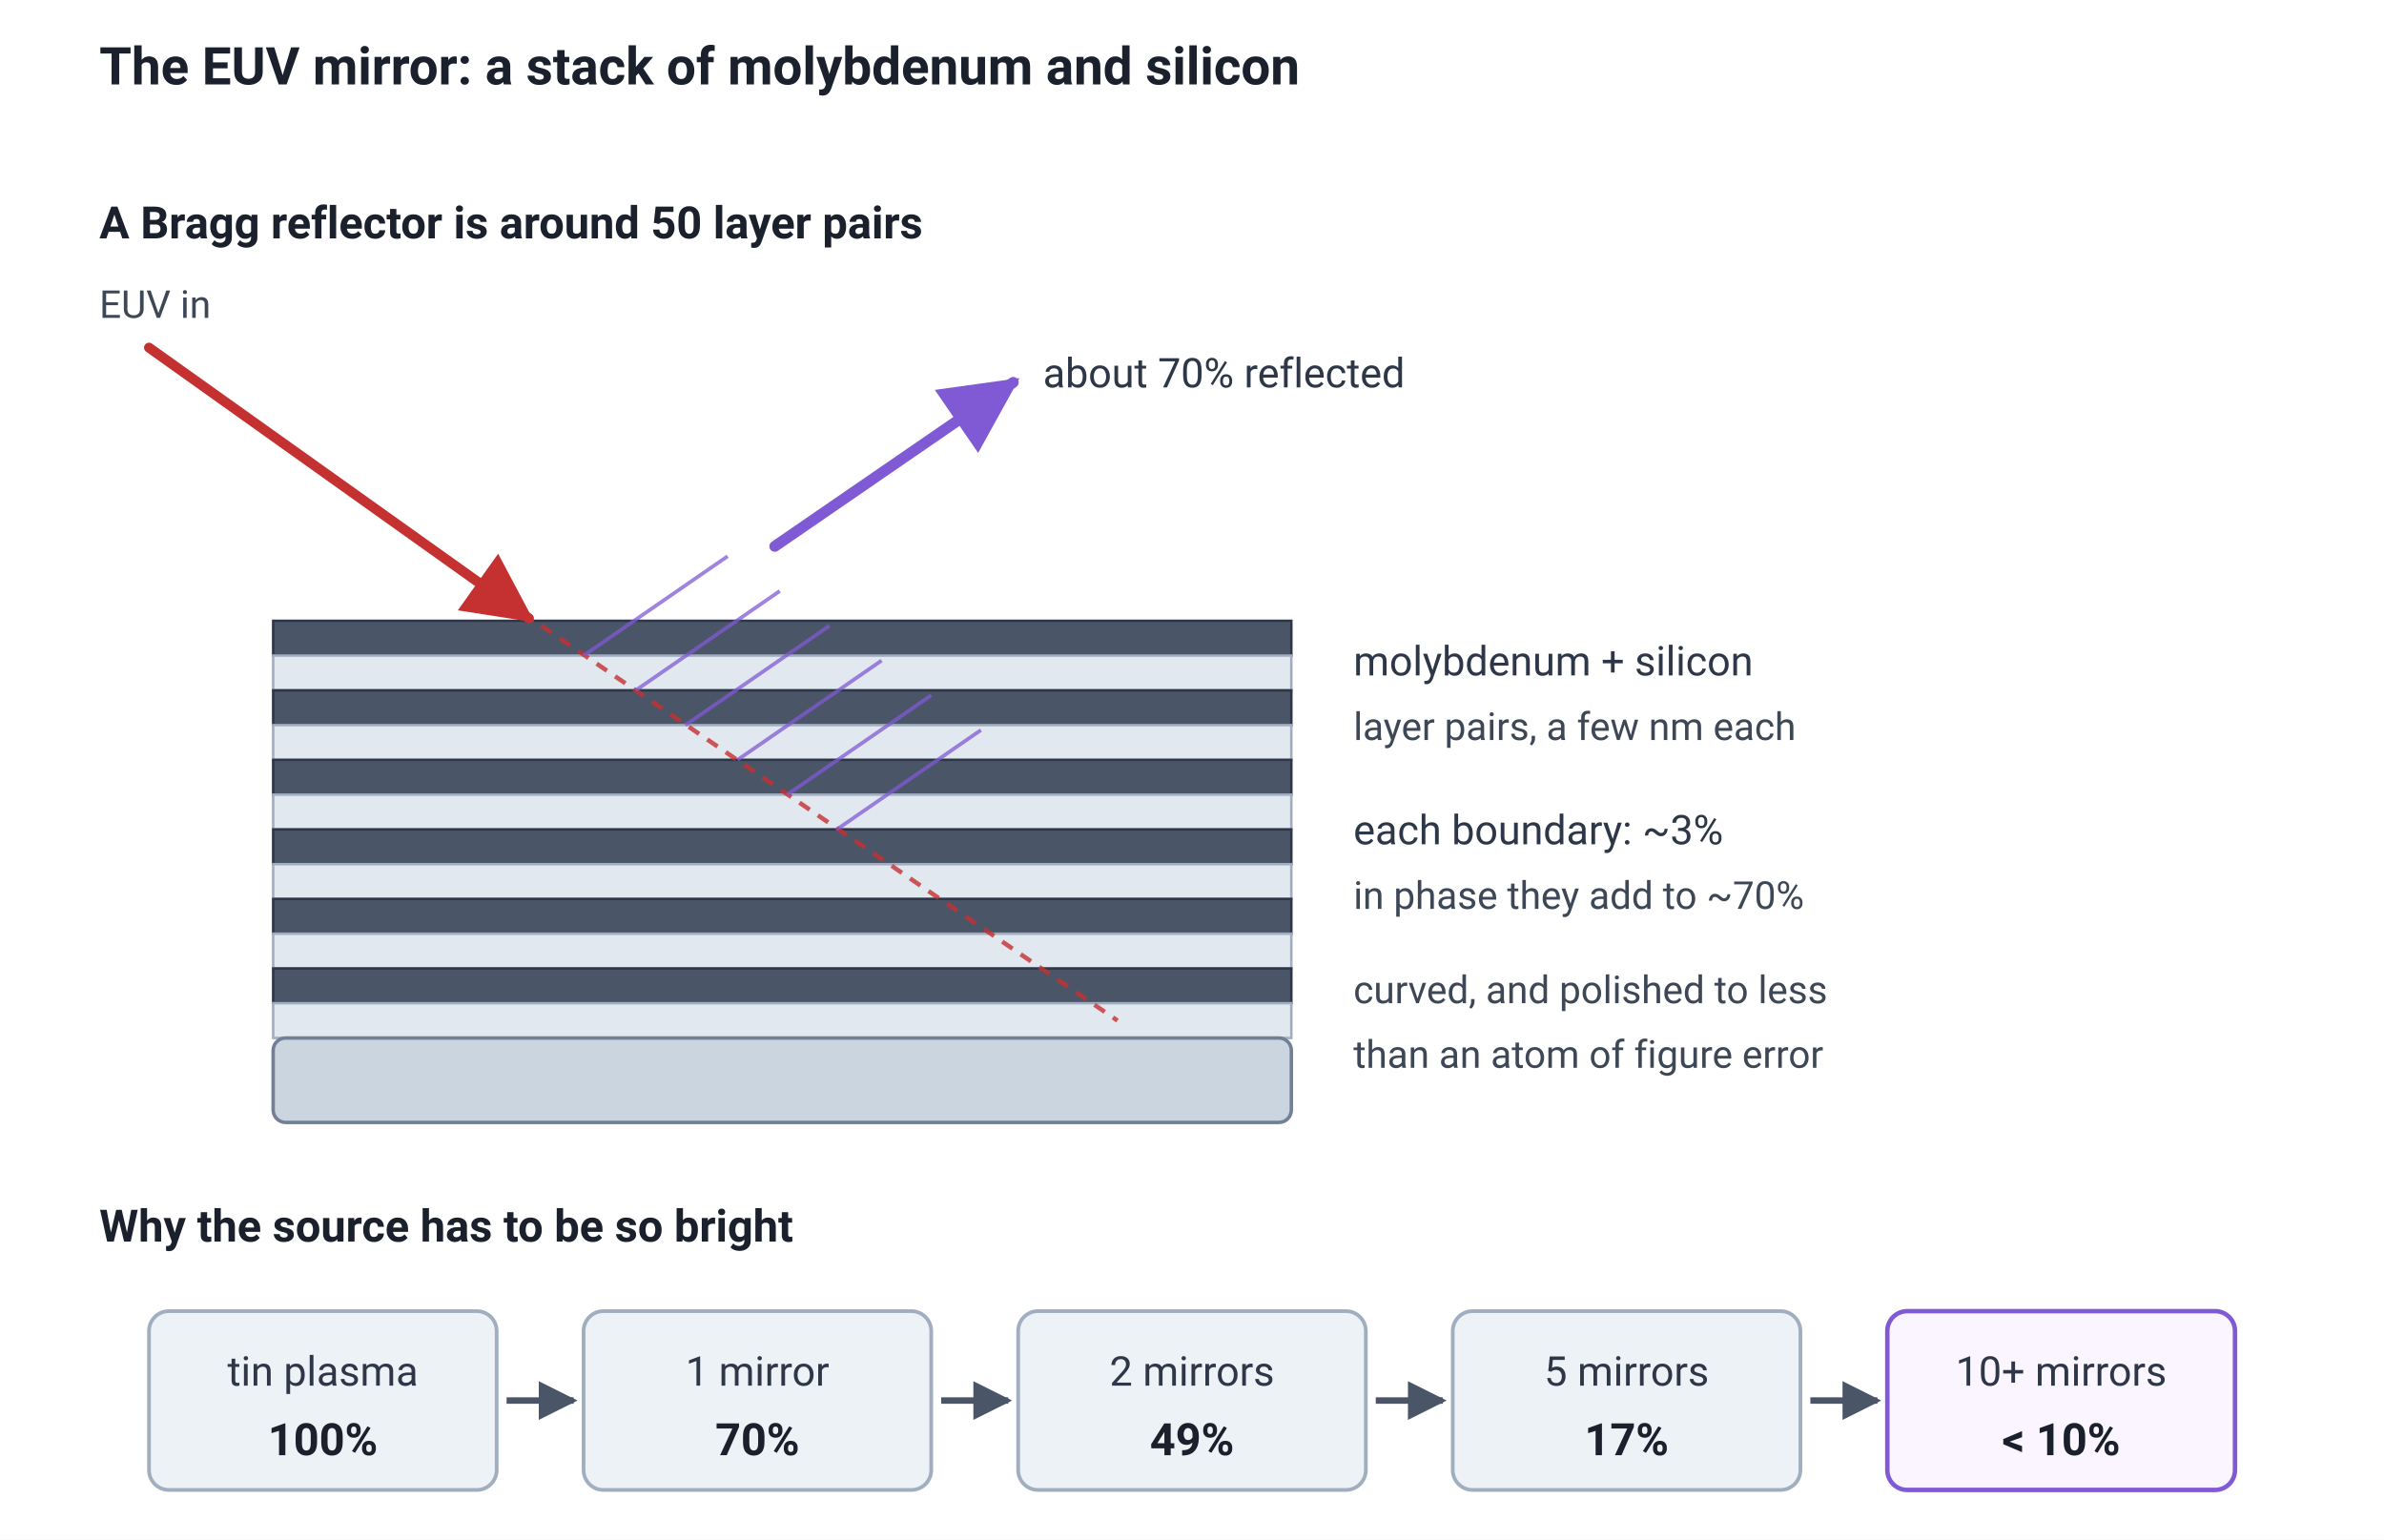
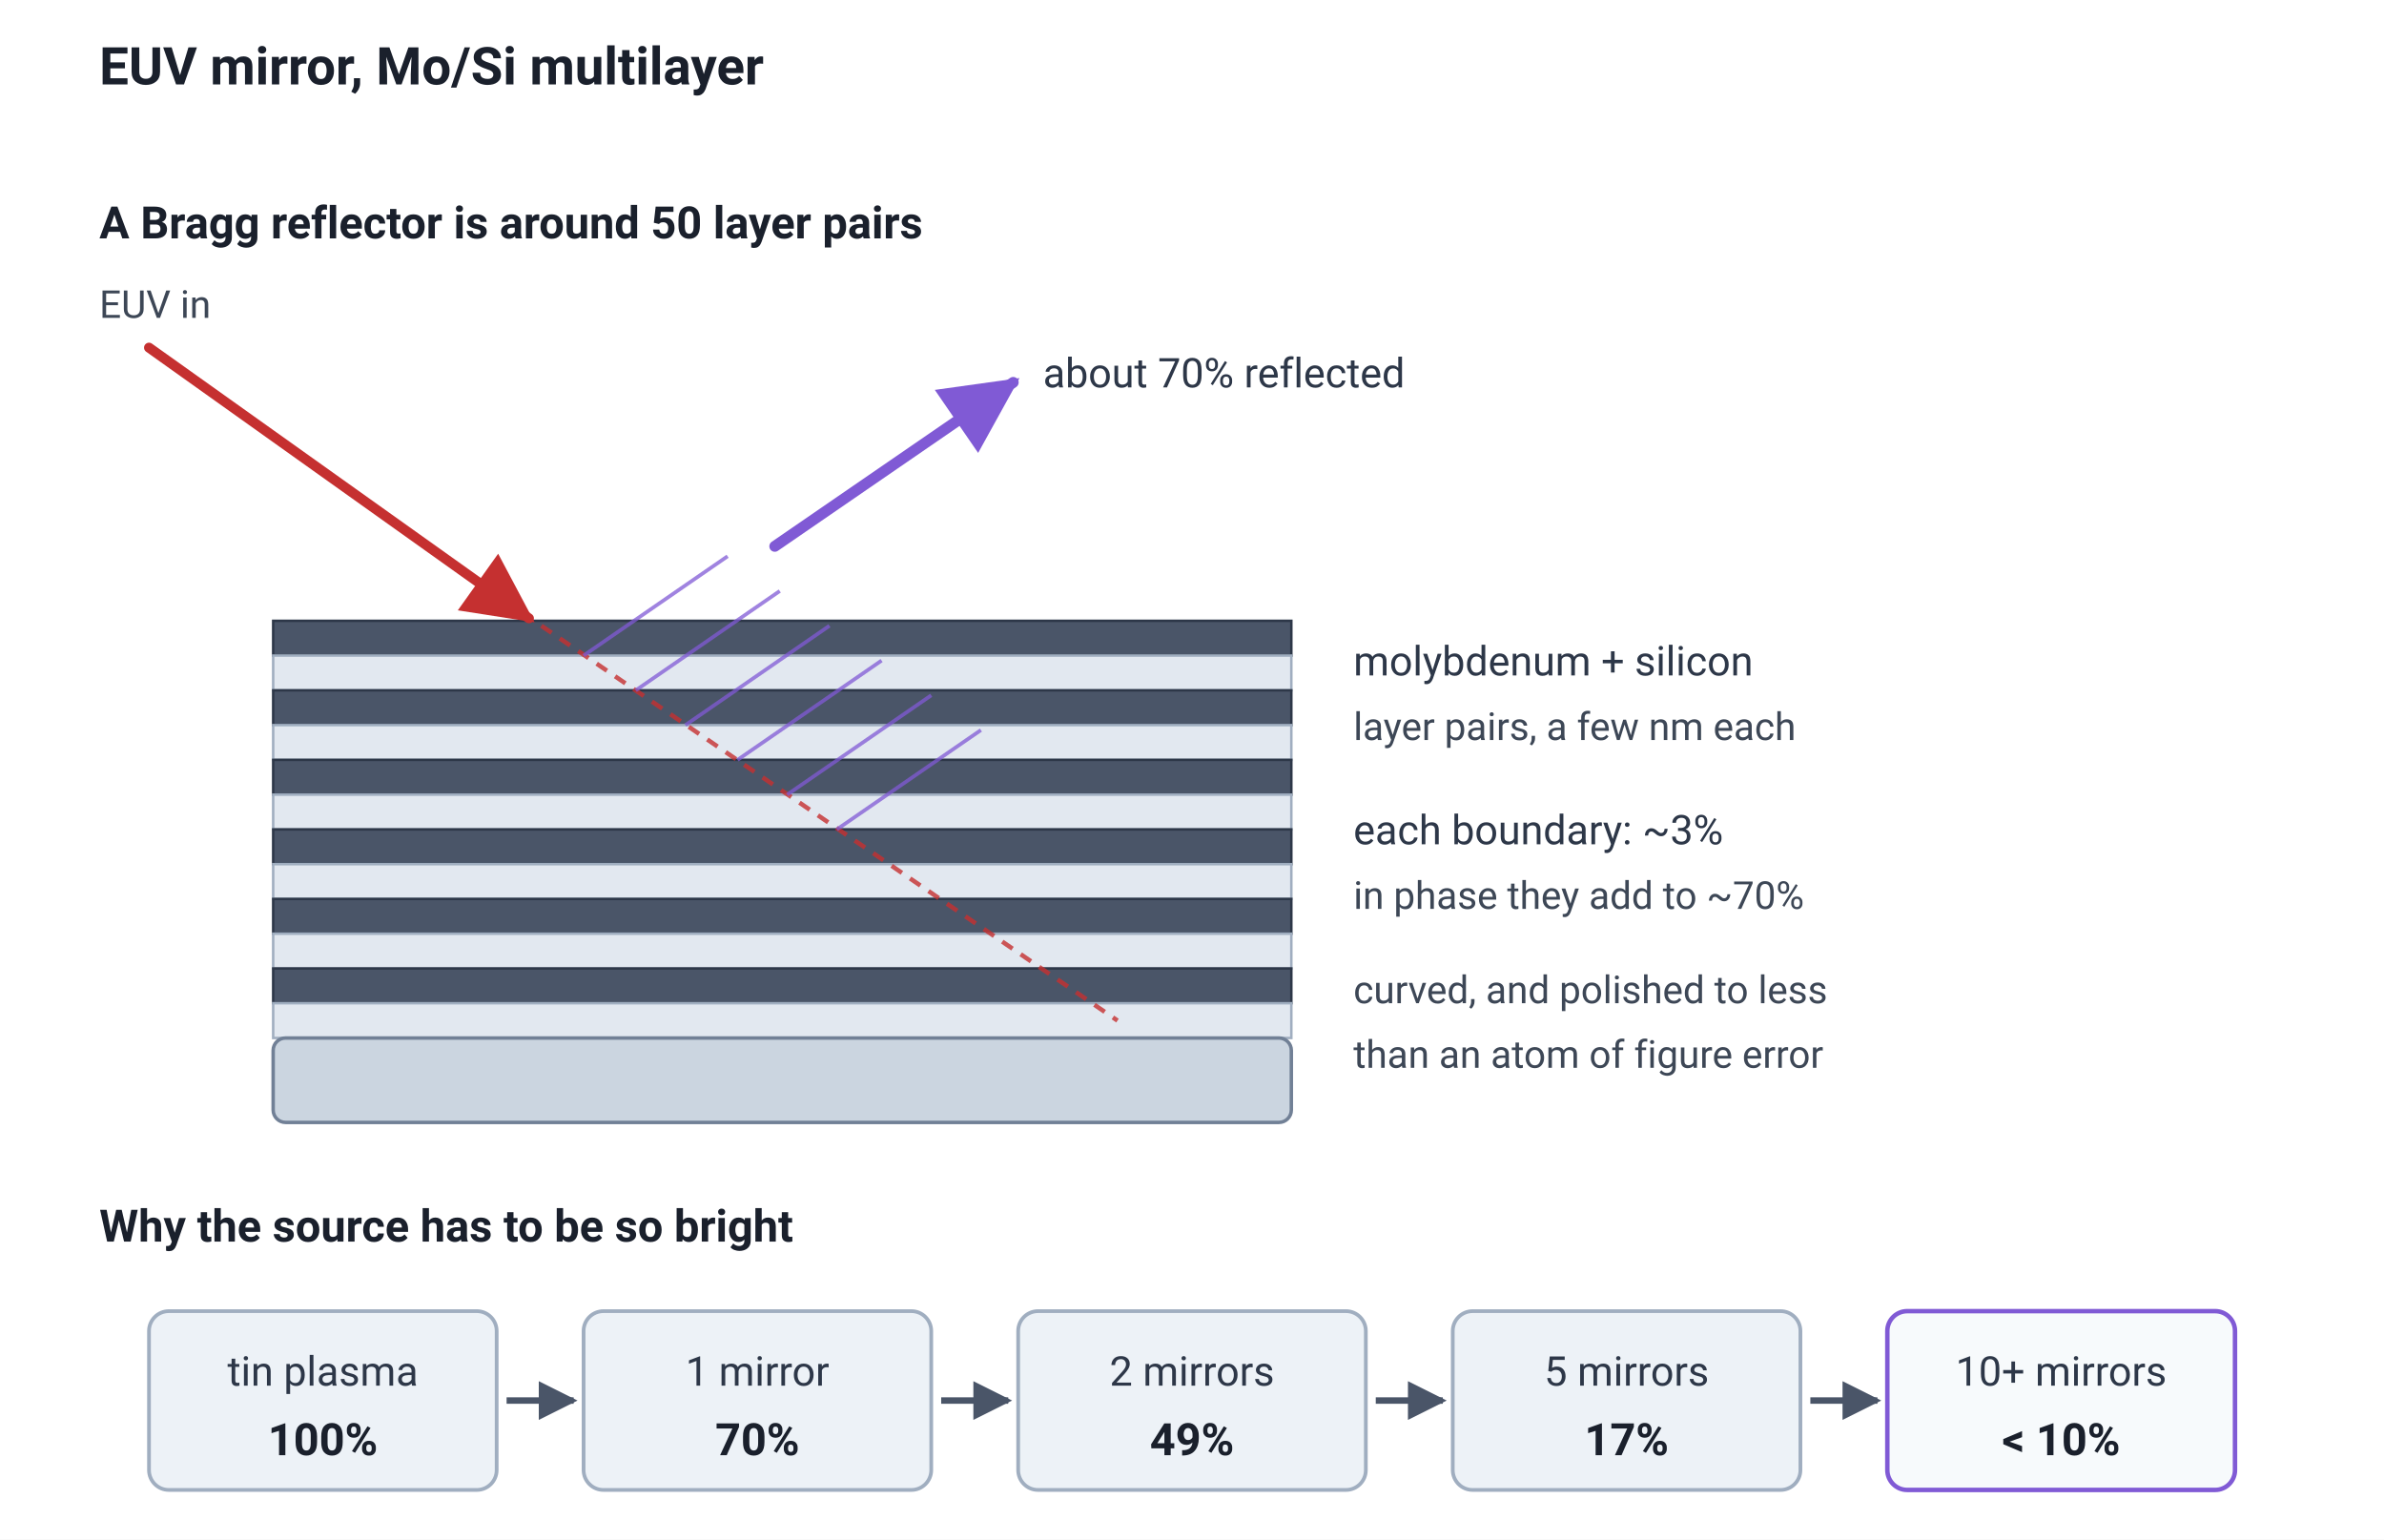
<svg xmlns="http://www.w3.org/2000/svg" width="960" height="620" viewBox="0 0 960 620" role="img">
  <rect width="960" height="620" fill="#ffffff" />
  <defs>
    <marker id="mIn" viewBox="0 0 10 10" refX="9" refY="5" markerWidth="7" markerHeight="7" orient="auto-start-reverse">
      <path d="M 0 0 L 10 5 L 0 10 z" fill="#c53030" />
    </marker>
    <marker id="mOut" viewBox="0 0 10 10" refX="9" refY="5" markerWidth="7" markerHeight="7" orient="auto-start-reverse">
      <path d="M 0 0 L 10 5 L 0 10 z" fill="#805ad5" />
    </marker>
    <marker id="mChain" viewBox="0 0 10 10" refX="9" refY="5" markerWidth="6" markerHeight="6" orient="auto-start-reverse">
      <path d="M 0 0 L 10 5 L 0 10 z" fill="#4a5568" />
    </marker>
  </defs>
  <style>
    .h { font: 600 21px system-ui, -apple-system, "Segoe UI", Roboto, sans-serif; fill: #1a202c; }
    .sec { font: 600 18px system-ui, -apple-system, "Segoe UI", Roboto, sans-serif; fill: #1a202c; }
    .s { font: 16.5px system-ui, -apple-system, "Segoe UI", Roboto, sans-serif; fill: #2d3748; }
    .sm { font: 15.5px system-ui, -apple-system, "Segoe UI", Roboto, sans-serif; fill: #3d4756; }
    .mo { fill: #4a5568; stroke: #2d3748; stroke-width: 1; }
    .si { fill: #e2e8f0; stroke: #a0aec0; stroke-width: 1; }
    .sub { fill: #cbd5e0; stroke: #718096; stroke-width: 1.4; }
    .in { stroke: #c53030; stroke-width: 4; fill: none; stroke-linecap: round; }
    .through { stroke: #c53030; stroke-width: 1.8; stroke-dasharray: 5 4; fill: none; opacity: 0.8; }
    .refl { stroke: #805ad5; stroke-width: 1.5; fill: none; opacity: 0.75; }
    .out { stroke: #805ad5; stroke-width: 4.4; fill: none; stroke-linecap: round; }
    .bx { fill: #edf2f7; stroke: #a0aec0; stroke-width: 1.5; }
-     .bx2 { fill: #faf5ff; stroke: #805ad5; stroke-width: 1.8; }
+     .bx2 { fill: #f7fafc; stroke: #805ad5; stroke-width: 1.8; }
    .chain { stroke: #4a5568; stroke-width: 2.6; fill: none; }
    .num { font: 600 18px system-ui, -apple-system, "Segoe UI", Roboto, sans-serif; fill: #1a202c; }
  </style>
-   <text class="h" x="40" y="34">The EUV mirror: a stack of molybdenum and silicon</text>
+   <text class="h" x="40" y="34">EUV mirror, Mo/Si multilayer</text>
  <text class="sec" x="40" y="96">A Bragg reflector is around 50 layer pairs</text>
  <g>
    <rect class="mo" x="110" y="250" width="410" height="14" />
    <rect class="si" x="110" y="264" width="410" height="14" />
    <rect class="mo" x="110" y="278" width="410" height="14" />
    <rect class="si" x="110" y="292" width="410" height="14" />
    <rect class="mo" x="110" y="306" width="410" height="14" />
    <rect class="si" x="110" y="320" width="410" height="14" />
    <rect class="mo" x="110" y="334" width="410" height="14" />
    <rect class="si" x="110" y="348" width="410" height="14" />
    <rect class="mo" x="110" y="362" width="410" height="14" />
    <rect class="si" x="110" y="376" width="410" height="14" />
    <rect class="mo" x="110" y="390" width="410" height="14" />
    <rect class="si" x="110" y="404" width="410" height="14" />
  </g>
  <rect class="sub" x="110" y="418" width="410" height="34" rx="5" />
  <line class="in" x1="60" y1="140" x2="213" y2="249" marker-end="url(#mIn)" />
  <line class="through" x1="218" y1="252" x2="450" y2="411" />
  <text class="sm" x="40" y="128">EUV in</text>
  <g class="refl">
    <line x1="235" y1="264" x2="293" y2="224" />
    <line x1="256" y1="278" x2="314" y2="238" />
    <line x1="276" y1="292" x2="334" y2="252" />
    <line x1="297" y1="306" x2="355" y2="266" />
    <line x1="317" y1="320" x2="375" y2="280" />
    <line x1="337" y1="334" x2="395" y2="294" />
  </g>
  <line class="out" x1="312" y1="220" x2="408" y2="154" marker-end="url(#mOut)" />
  <text class="s" x="420" y="156">about 70% reflected</text>
  <text class="s" x="545" y="272">molybdenum + silicon</text>
  <text class="sm" x="545" y="298">layer pairs, a few nm each</text>
  <text class="s" x="545" y="340">each boundary: ~3%</text>
  <text class="sm" x="545" y="366">in phase they add to ~70%</text>
  <text class="sm" x="545" y="404">curved, and polished to less</text>
  <text class="sm" x="545" y="430">than an atom of figure error</text>
  <text class="sec" x="40" y="500">Why the source has to be so bright</text>
  <rect class="bx" x="60" y="528" width="140" height="72" rx="8" />
  <text class="s" x="130" y="558" text-anchor="middle">tin plasma</text>
  <text class="num" x="130" y="586" text-anchor="middle">100%</text>
  <line class="chain" x1="204" y1="564" x2="231" y2="564" marker-end="url(#mChain)" />
  <rect class="bx" x="235" y="528" width="140" height="72" rx="8" />
  <text class="s" x="305" y="558" text-anchor="middle">1 mirror</text>
  <text class="num" x="305" y="586" text-anchor="middle">70%</text>
  <line class="chain" x1="379" y1="564" x2="406" y2="564" marker-end="url(#mChain)" />
  <rect class="bx" x="410" y="528" width="140" height="72" rx="8" />
  <text class="s" x="480" y="558" text-anchor="middle">2 mirrors</text>
  <text class="num" x="480" y="586" text-anchor="middle">49%</text>
  <line class="chain" x1="554" y1="564" x2="581" y2="564" marker-end="url(#mChain)" />
  <rect class="bx" x="585" y="528" width="140" height="72" rx="8" />
  <text class="s" x="655" y="558" text-anchor="middle">5 mirrors</text>
  <text class="num" x="655" y="586" text-anchor="middle">17%</text>
  <line class="chain" x1="729" y1="564" x2="756" y2="564" marker-end="url(#mChain)" />
  <rect class="bx2" x="760" y="528" width="140" height="72" rx="8" />
  <text class="s" x="830" y="558" text-anchor="middle">10+ mirrors</text>
  <text class="num" x="830" y="586" text-anchor="middle">&lt; 10%</text>
</svg>
